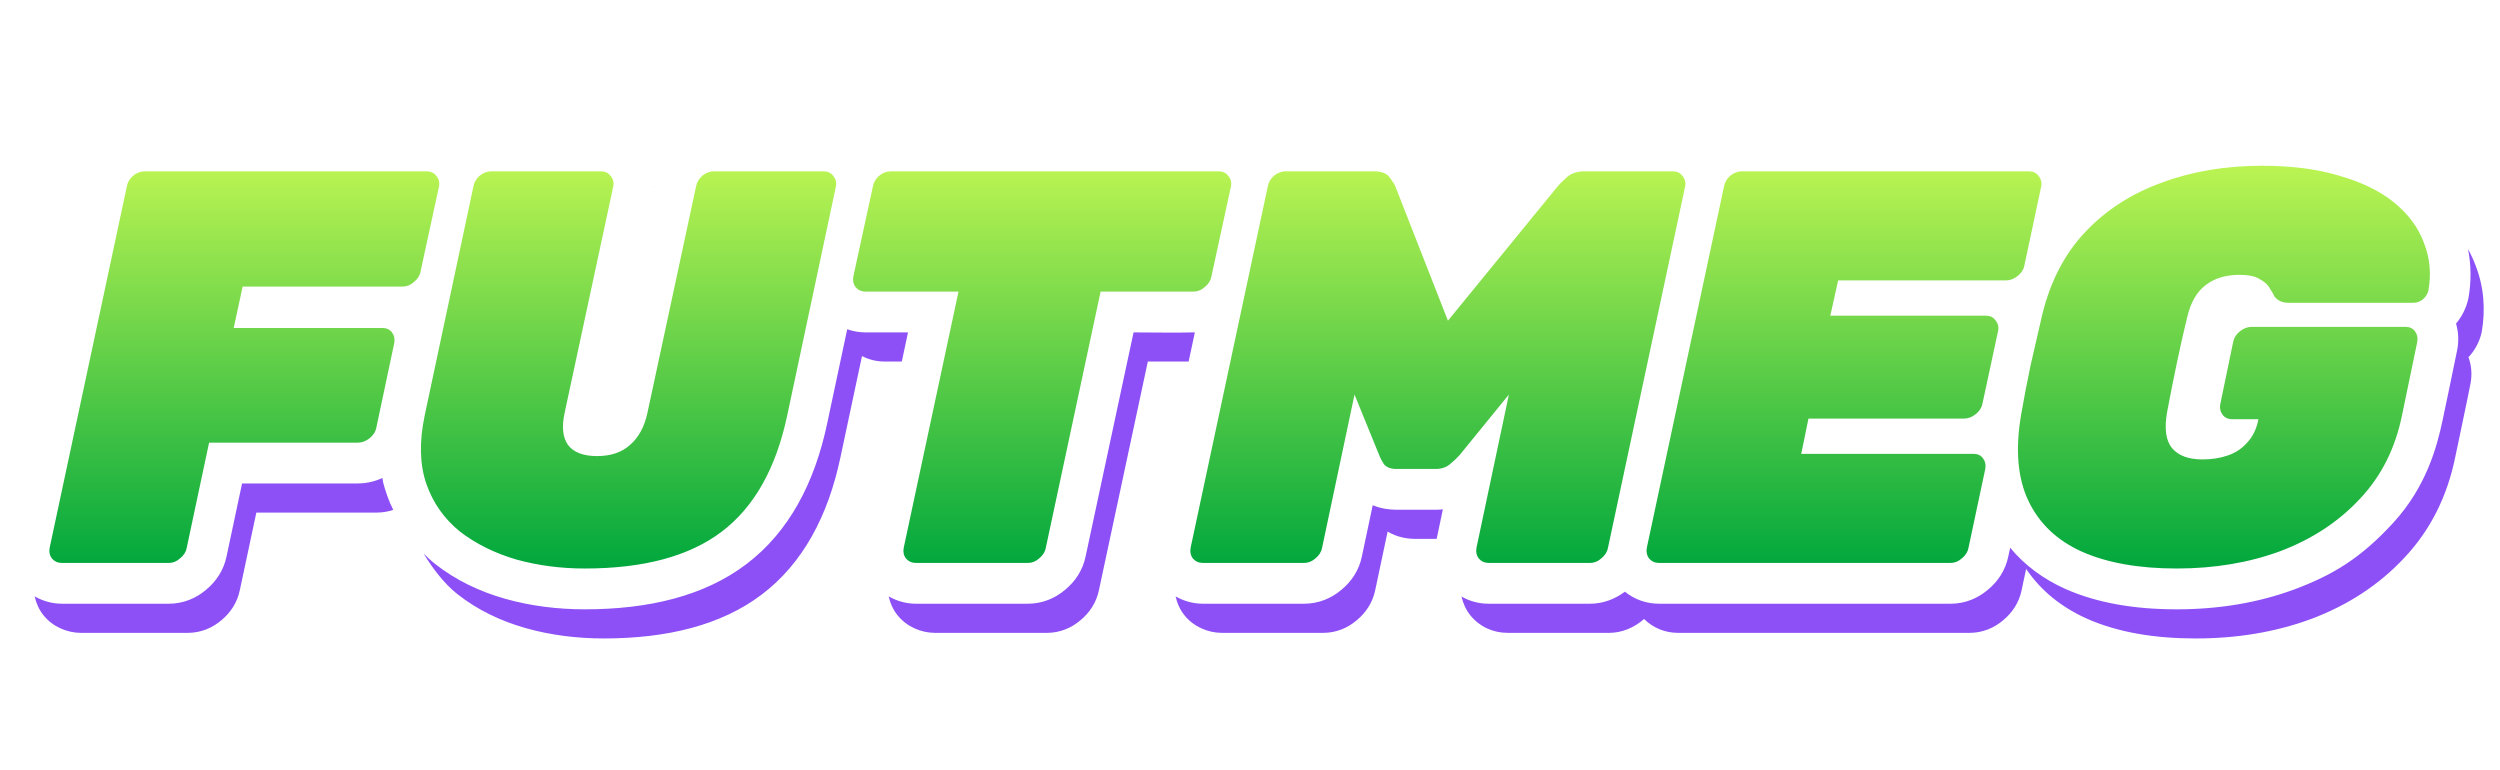
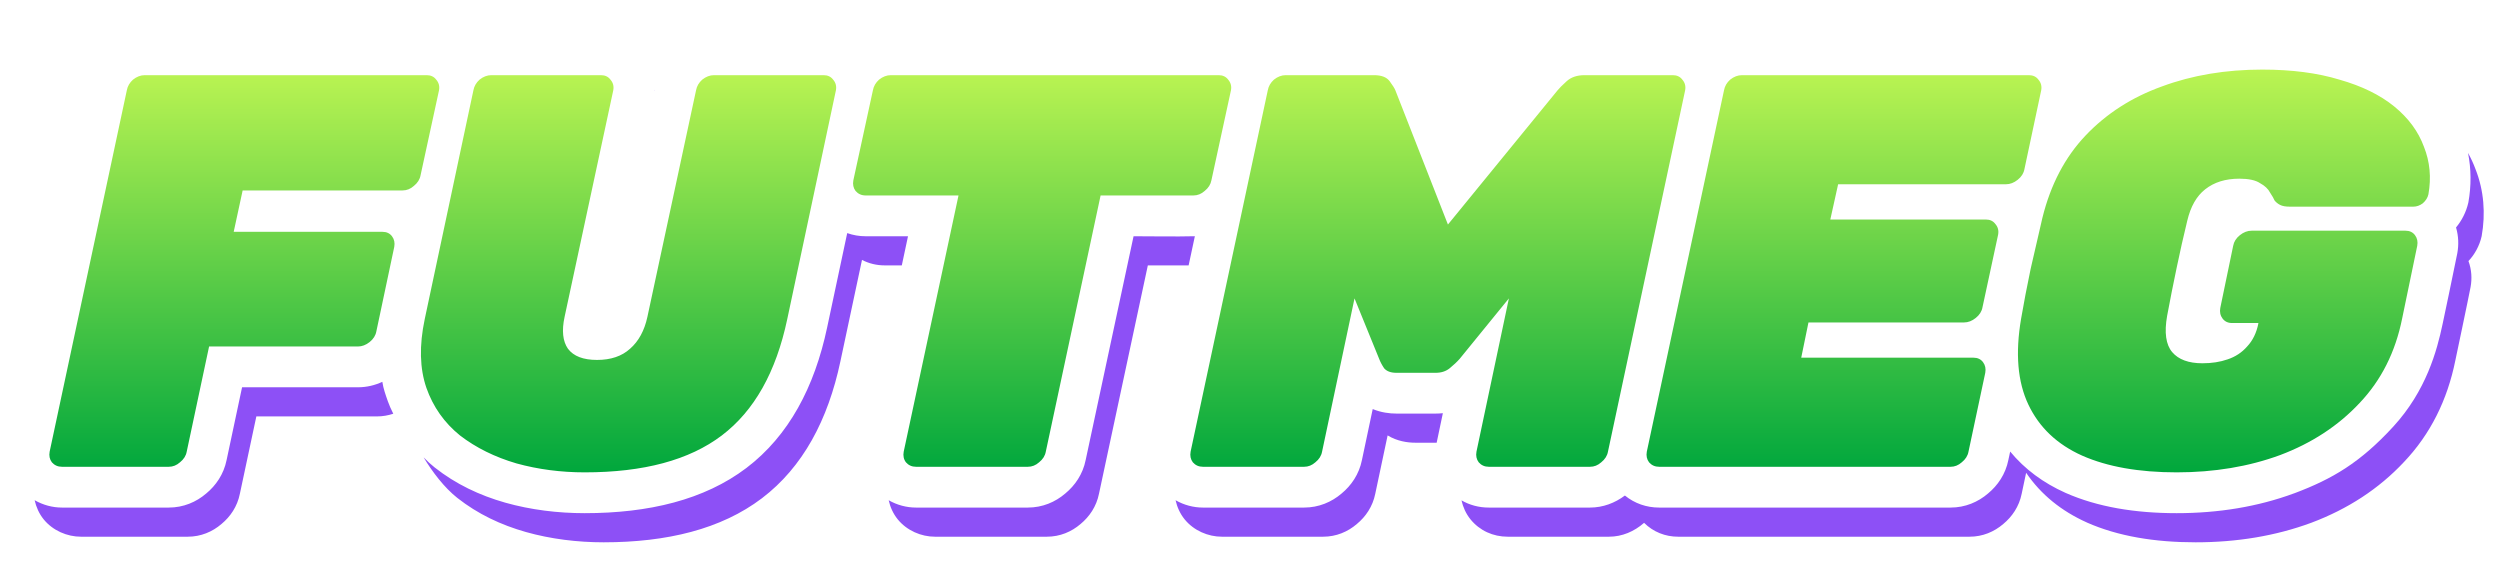
- <svg xmlns="http://www.w3.org/2000/svg" width="104" height="32" viewBox="0 0 104 32" fill="none">
-   <path d="M35.244 13.697C35.488 13.784 35.746 13.828 36.009 13.828H37.773L37.515 15.04H36.8C36.469 15.04 36.148 14.963 35.859 14.812L34.961 19.031C34.447 21.462 33.403 23.432 31.694 24.729C30.001 26.013 27.746 26.559 25.114 26.56C24.022 26.56 22.914 26.425 21.877 26.132C20.84 25.838 19.876 25.384 19.023 24.712C18.487 24.289 17.983 23.63 17.622 23.025C17.77 23.18 17.925 23.323 18.083 23.447C18.964 24.142 19.958 24.61 21.02 24.911C22.082 25.211 23.212 25.348 24.323 25.348C26.985 25.348 29.3 24.795 31.051 23.467C32.819 22.125 33.886 20.095 34.408 17.627L35.244 13.697ZM102.67 10.362C102.79 10.579 102.896 10.806 102.983 11.042C103.331 11.924 103.405 12.883 103.237 13.824C103.147 14.231 102.938 14.597 102.688 14.86C102.82 15.217 102.84 15.591 102.776 15.94C102.713 16.29 102.144 18.986 102.141 19.001C101.812 20.633 101.11 22.054 100.011 23.213C98.961 24.337 97.665 25.177 96.156 25.745L96.147 25.748C94.664 26.296 93.055 26.56 91.338 26.56C89.637 26.56 88.111 26.309 86.817 25.738L86.814 25.736L86.811 25.734C85.759 25.263 84.902 24.574 84.287 23.667L84.102 24.54C83.995 25.075 83.701 25.496 83.336 25.798C82.961 26.12 82.481 26.327 81.933 26.327H69.808C69.281 26.327 68.778 26.132 68.394 25.75C67.986 26.108 67.482 26.327 66.935 26.327H62.722C62.113 26.327 61.554 26.075 61.172 25.604C60.982 25.369 60.861 25.095 60.798 24.815C61.137 25.011 61.525 25.115 61.932 25.115H66.144C66.684 25.115 67.181 24.925 67.596 24.614C68.002 24.946 68.501 25.115 69.018 25.115H81.143C81.754 25.115 82.29 24.884 82.704 24.527C83.103 24.197 83.429 23.73 83.548 23.136L83.623 22.785C84.229 23.52 85.006 24.091 85.921 24.501L85.923 24.503H85.925L85.928 24.505H85.93C87.263 25.093 88.825 25.348 90.548 25.348C92.29 25.348 93.927 25.08 95.44 24.521L95.45 24.518H95.451C97.026 23.925 98.183 23.246 99.557 21.751C100.93 20.256 101.379 18.587 101.612 17.48C101.66 17.255 101.769 16.738 101.882 16.196C102.032 15.478 102.192 14.709 102.225 14.529C102.287 14.187 102.277 13.82 102.171 13.463C102.406 13.182 102.595 12.82 102.684 12.422L102.686 12.412C102.807 11.729 102.805 11.034 102.67 10.362ZM15.905 19.884C15.946 20.163 16.043 20.432 16.136 20.697C16.189 20.85 16.267 21.024 16.36 21.211C16.149 21.282 15.921 21.323 15.677 21.323H10.664L9.979 24.539C9.873 25.074 9.579 25.496 9.214 25.798C8.839 26.12 8.358 26.327 7.811 26.327H3.366C2.793 26.327 2.198 26.074 1.816 25.604C1.625 25.368 1.504 25.091 1.441 24.809C1.791 25.009 2.187 25.115 2.575 25.115H7.021C7.63 25.115 8.164 24.885 8.578 24.53C8.979 24.199 9.307 23.732 9.427 23.136L10.07 20.111H14.887C15.262 20.111 15.604 20.024 15.905 19.884ZM49.447 15.04H47.75L45.718 24.539C45.611 25.074 45.317 25.496 44.952 25.798C44.578 26.12 44.097 26.327 43.549 26.327H38.894C38.321 26.327 37.726 26.073 37.345 25.604C37.154 25.368 37.031 25.091 36.969 24.81C37.318 25.01 37.715 25.115 38.103 25.115H42.758C43.367 25.115 43.902 24.885 44.315 24.53C44.716 24.199 45.045 23.732 45.164 23.136L47.156 13.828C48.005 13.828 48.857 13.848 49.706 13.827L49.447 15.04ZM57.105 21.017C57.455 21.162 57.806 21.205 58.092 21.205H59.721C59.821 21.205 59.922 21.2 60.023 21.189L59.765 22.417H58.882C58.544 22.417 58.117 22.352 57.725 22.113L57.211 24.54C57.104 25.075 56.81 25.497 56.444 25.799C56.07 26.121 55.589 26.327 55.042 26.327H50.829C50.256 26.327 49.661 26.073 49.28 25.604C49.089 25.368 48.967 25.091 48.904 24.81C49.254 25.01 49.651 25.115 50.039 25.115H54.251C54.86 25.115 55.395 24.885 55.809 24.531C56.21 24.2 56.538 23.732 56.657 23.136L57.105 21.017ZM27.22 7.746L27.213 7.782C27.214 7.768 27.212 7.754 27.213 7.739C27.215 7.742 27.218 7.744 27.22 7.746Z" fill="#8D50F6" style="fill:#8D50F6;fill:color(display-p3 0.553 0.314 0.964);fill-opacity:1;" />
-   <path d="M25 7.127C25.171 7.127 25.302 7.189 25.395 7.313C25.504 7.438 25.543 7.585 25.512 7.756L23.487 17.181C23.363 17.755 23.41 18.198 23.627 18.508C23.86 18.818 24.263 18.973 24.837 18.973C25.411 18.973 25.869 18.818 26.21 18.508C26.567 18.198 26.808 17.755 26.932 17.181L28.956 7.756C28.987 7.585 29.073 7.438 29.213 7.313C29.368 7.189 29.531 7.127 29.701 7.127H34.263C34.433 7.127 34.565 7.189 34.658 7.313C34.767 7.438 34.805 7.585 34.774 7.756L32.75 17.274C32.285 19.477 31.377 21.091 30.027 22.115C28.677 23.139 26.777 23.65 24.325 23.65C23.332 23.65 22.386 23.526 21.486 23.278C20.587 23.015 19.803 22.627 19.136 22.115C18.484 21.588 18.018 20.928 17.739 20.137C17.46 19.33 17.436 18.376 17.669 17.274L19.694 7.756C19.725 7.585 19.811 7.438 19.95 7.313C20.105 7.189 20.268 7.127 20.439 7.127H25ZM94.11 6.895C95.336 6.895 96.406 7.034 97.321 7.313C98.252 7.577 99.013 7.95 99.603 8.431C100.192 8.912 100.603 9.47 100.836 10.106C101.084 10.727 101.146 11.386 101.022 12.084C100.991 12.224 100.913 12.348 100.789 12.457C100.665 12.55 100.533 12.597 100.394 12.597H95.25C95.08 12.597 94.948 12.573 94.855 12.526C94.762 12.48 94.684 12.417 94.622 12.34C94.591 12.262 94.528 12.154 94.436 12.015C94.358 11.86 94.218 11.728 94.017 11.619C93.831 11.495 93.544 11.433 93.156 11.433C92.582 11.433 92.109 11.58 91.736 11.875C91.38 12.154 91.131 12.588 90.991 13.178C90.836 13.814 90.689 14.466 90.55 15.133C90.41 15.8 90.277 16.468 90.153 17.135C90.029 17.833 90.1 18.337 90.363 18.648C90.627 18.958 91.046 19.112 91.62 19.112C92.008 19.112 92.357 19.059 92.667 18.95C92.993 18.842 93.264 18.662 93.481 18.414C93.714 18.166 93.87 17.848 93.947 17.46V17.438H92.853C92.683 17.438 92.551 17.375 92.458 17.251C92.365 17.127 92.333 16.979 92.364 16.809L92.9 14.226C92.931 14.055 93.024 13.907 93.179 13.783C93.334 13.659 93.497 13.597 93.668 13.597H100.068C100.239 13.597 100.371 13.659 100.464 13.783C100.557 13.907 100.588 14.055 100.557 14.226L99.929 17.251C99.649 18.647 99.059 19.818 98.159 20.765C97.275 21.711 96.173 22.433 94.855 22.93C93.552 23.41 92.117 23.65 90.55 23.65C88.983 23.65 87.671 23.419 86.616 22.953C85.577 22.488 84.832 21.781 84.382 20.835C83.932 19.889 83.831 18.694 84.079 17.251C84.188 16.615 84.32 15.924 84.476 15.18C84.646 14.435 84.809 13.729 84.964 13.062C85.305 11.681 85.903 10.54 86.756 9.641C87.625 8.725 88.688 8.043 89.944 7.593C91.201 7.127 92.59 6.895 94.11 6.895ZM17.751 7.127C17.922 7.127 18.053 7.189 18.146 7.313C18.255 7.438 18.294 7.585 18.263 7.756L17.495 11.293C17.464 11.464 17.371 11.611 17.216 11.735C17.076 11.86 16.921 11.922 16.75 11.922H10.094L9.722 13.644H15.912C16.083 13.644 16.215 13.706 16.308 13.83C16.401 13.954 16.432 14.101 16.401 14.271L15.656 17.786C15.625 17.957 15.532 18.104 15.377 18.229C15.222 18.352 15.059 18.414 14.889 18.414H8.698L7.767 22.79C7.736 22.961 7.642 23.108 7.487 23.232C7.348 23.356 7.193 23.418 7.022 23.418H2.577C2.407 23.418 2.267 23.356 2.158 23.232C2.065 23.108 2.034 22.961 2.065 22.79L5.276 7.756C5.307 7.585 5.394 7.438 5.533 7.313C5.688 7.189 5.851 7.127 6.021 7.127H17.751ZM50.696 7.127C50.867 7.127 50.999 7.189 51.092 7.313C51.2 7.438 51.239 7.585 51.208 7.756L50.394 11.503C50.362 11.673 50.269 11.82 50.114 11.944C49.975 12.068 49.819 12.131 49.648 12.131H45.785L43.505 22.79C43.474 22.961 43.381 23.108 43.226 23.232C43.086 23.357 42.93 23.418 42.76 23.418H38.105C37.935 23.418 37.795 23.356 37.687 23.232C37.593 23.108 37.563 22.961 37.594 22.79L39.874 12.131H36.011C35.84 12.131 35.7 12.068 35.592 11.944C35.499 11.82 35.468 11.673 35.499 11.503L36.313 7.756C36.344 7.585 36.43 7.438 36.569 7.313C36.724 7.189 36.887 7.127 37.058 7.127H50.696ZM57.162 7.127C57.472 7.127 57.689 7.212 57.813 7.383C57.938 7.553 58.016 7.678 58.047 7.756L60.234 13.341L64.796 7.756C64.858 7.678 64.982 7.553 65.168 7.383C65.354 7.212 65.603 7.127 65.913 7.127H69.59C69.76 7.127 69.892 7.189 69.985 7.313C70.094 7.438 70.133 7.585 70.102 7.756L66.891 22.79C66.86 22.961 66.766 23.108 66.611 23.232C66.472 23.357 66.316 23.418 66.145 23.418H61.934C61.763 23.418 61.623 23.356 61.515 23.232C61.422 23.108 61.39 22.961 61.421 22.79L62.77 16.413L60.723 18.927C60.614 19.051 60.474 19.183 60.304 19.322C60.149 19.446 59.955 19.509 59.723 19.509H58.093C57.86 19.509 57.69 19.446 57.581 19.322C57.488 19.183 57.419 19.051 57.372 18.927L56.348 16.413L54.998 22.79C54.967 22.961 54.874 23.108 54.719 23.232C54.579 23.356 54.423 23.418 54.253 23.418H50.041C49.87 23.418 49.731 23.356 49.622 23.232C49.529 23.108 49.498 22.961 49.529 22.79L52.74 7.756C52.771 7.585 52.857 7.438 52.996 7.313C53.151 7.189 53.315 7.127 53.485 7.127H57.162ZM84.402 7.127C84.573 7.127 84.705 7.189 84.798 7.313C84.906 7.438 84.945 7.585 84.914 7.756L84.216 11.037C84.185 11.208 84.092 11.355 83.936 11.479C83.781 11.603 83.619 11.665 83.448 11.665H76.466L76.141 13.132H82.61C82.781 13.132 82.913 13.194 83.006 13.317C83.114 13.441 83.153 13.589 83.122 13.76L82.471 16.785C82.44 16.956 82.347 17.103 82.191 17.227C82.036 17.352 81.873 17.414 81.702 17.414H75.232L74.931 18.88H82.099C82.269 18.88 82.401 18.942 82.494 19.066C82.587 19.191 82.618 19.338 82.587 19.509L81.889 22.79C81.858 22.961 81.764 23.108 81.609 23.232C81.47 23.356 81.315 23.418 81.144 23.418H69.019C68.848 23.418 68.709 23.356 68.601 23.232C68.508 23.108 68.476 22.961 68.507 22.79L71.719 7.756C71.75 7.585 71.835 7.438 71.975 7.313C72.13 7.189 72.293 7.127 72.464 7.127H84.402Z" fill="url(#paint0_linear_156_8739)" />
+ <svg xmlns="http://www.w3.org/2000/svg" width="104" height="24" viewBox="0 0 104 24" fill="none">
+   <path d="M35.244 9.697C35.488 9.784 35.746 9.828 36.009 9.828H37.773L37.515 11.04H36.8C36.469 11.04 36.148 10.963 35.859 10.812L34.961 15.031C34.447 17.462 33.403 19.432 31.694 20.729C30.001 22.013 27.746 22.559 25.114 22.56C24.022 22.56 22.914 22.425 21.877 22.132C20.84 21.838 19.876 21.384 19.023 20.712C18.487 20.289 17.983 19.63 17.622 19.025C17.77 19.18 17.925 19.323 18.083 19.447C18.964 20.142 19.958 20.61 21.02 20.911C22.082 21.211 23.212 21.348 24.323 21.348C26.985 21.348 29.3 20.795 31.051 19.467C32.819 18.125 33.886 16.095 34.408 13.627L35.244 9.697ZM102.67 6.362C102.79 6.579 102.896 6.806 102.983 7.042C103.331 7.924 103.405 8.883 103.237 9.824C103.147 10.231 102.938 10.597 102.688 10.86C102.82 11.217 102.84 11.591 102.776 11.94C102.713 12.29 102.144 14.986 102.141 15.001C101.812 16.633 101.11 18.054 100.011 19.213C98.961 20.337 97.665 21.177 96.156 21.745L96.147 21.748C94.664 22.296 93.055 22.56 91.338 22.56C89.637 22.56 88.111 22.309 86.817 21.738L86.814 21.736L86.811 21.734C85.759 21.263 84.902 20.574 84.287 19.667L84.102 20.54C83.995 21.075 83.701 21.496 83.336 21.798C82.961 22.12 82.481 22.327 81.933 22.327H69.808C69.281 22.327 68.778 22.132 68.394 21.75C67.986 22.108 67.482 22.327 66.935 22.327H62.722C62.113 22.327 61.554 22.075 61.172 21.604C60.982 21.369 60.861 21.095 60.798 20.815C61.137 21.011 61.525 21.115 61.932 21.115H66.144C66.684 21.115 67.181 20.925 67.596 20.614C68.002 20.946 68.501 21.115 69.018 21.115H81.143C81.754 21.115 82.29 20.884 82.704 20.527C83.103 20.197 83.429 19.73 83.548 19.136L83.623 18.785C84.229 19.52 85.006 20.091 85.921 20.501L85.923 20.503H85.925L85.928 20.505H85.93C87.263 21.093 88.825 21.348 90.548 21.348C92.29 21.348 93.927 21.08 95.44 20.521L95.45 20.518H95.451C97.026 19.925 98.183 19.246 99.557 17.751C100.93 16.256 101.379 14.587 101.612 13.479C101.66 13.255 101.769 12.738 101.882 12.196C102.032 11.478 102.192 10.709 102.225 10.529C102.287 10.187 102.277 9.82 102.171 9.463C102.406 9.182 102.595 8.82 102.684 8.422L102.686 8.412C102.807 7.729 102.805 7.035 102.67 6.362ZM15.905 15.884C15.946 16.163 16.043 16.432 16.136 16.697C16.189 16.85 16.267 17.024 16.36 17.211C16.149 17.282 15.921 17.323 15.677 17.323H10.664L9.979 20.539C9.873 21.074 9.579 21.496 9.214 21.798C8.839 22.12 8.358 22.327 7.811 22.327H3.366C2.793 22.327 2.198 22.074 1.816 21.604C1.625 21.368 1.504 21.091 1.441 20.809C1.791 21.009 2.187 21.115 2.575 21.115H7.021C7.63 21.115 8.164 20.885 8.578 20.53C8.979 20.199 9.307 19.732 9.427 19.136L10.07 16.111H14.887C15.262 16.111 15.604 16.024 15.905 15.884ZM49.447 11.04H47.75L45.718 20.539C45.611 21.074 45.317 21.496 44.952 21.798C44.578 22.12 44.097 22.327 43.549 22.327H38.894C38.321 22.327 37.726 22.073 37.345 21.604C37.154 21.368 37.031 21.091 36.969 20.81C37.318 21.01 37.715 21.115 38.103 21.115H42.758C43.367 21.115 43.902 20.885 44.315 20.53C44.716 20.199 45.045 19.732 45.164 19.136L47.156 9.828C48.005 9.828 48.857 9.848 49.706 9.827L49.447 11.04ZM57.105 17.017C57.455 17.162 57.806 17.205 58.092 17.205H59.721C59.821 17.205 59.922 17.2 60.023 17.189L59.765 18.417H58.882C58.544 18.417 58.117 18.352 57.725 18.113L57.211 20.54C57.104 21.075 56.81 21.497 56.444 21.799C56.07 22.121 55.589 22.327 55.042 22.327H50.829C50.256 22.327 49.661 22.073 49.28 21.604C49.089 21.368 48.967 21.091 48.904 20.81C49.254 21.01 49.651 21.115 50.039 21.115H54.251C54.86 21.115 55.395 20.885 55.809 20.531C56.21 20.2 56.538 19.732 56.657 19.136L57.105 17.017ZM27.22 3.746L27.213 3.782C27.214 3.768 27.212 3.754 27.213 3.739C27.215 3.742 27.218 3.744 27.22 3.746Z" fill="#8D50F6" style="fill:#8D50F6;fill:color(display-p3 0.553 0.314 0.964);fill-opacity:1;" />
+   <path d="M25 3.127C25.171 3.127 25.302 3.189 25.395 3.313C25.504 3.438 25.543 3.585 25.512 3.756L23.487 13.181C23.363 13.755 23.41 14.197 23.627 14.508C23.86 14.818 24.263 14.973 24.837 14.973C25.411 14.973 25.869 14.818 26.21 14.508C26.567 14.197 26.808 13.755 26.932 13.181L28.956 3.756C28.987 3.585 29.073 3.438 29.213 3.313C29.368 3.189 29.531 3.127 29.701 3.127H34.263C34.433 3.127 34.565 3.189 34.658 3.313C34.767 3.438 34.805 3.585 34.774 3.756L32.75 13.274C32.285 15.477 31.377 17.091 30.027 18.115C28.677 19.139 26.777 19.65 24.325 19.65C23.332 19.65 22.386 19.526 21.486 19.278C20.587 19.015 19.803 18.627 19.136 18.115C18.484 17.588 18.018 16.928 17.739 16.137C17.46 15.33 17.436 14.376 17.669 13.274L19.694 3.756C19.725 3.585 19.811 3.438 19.95 3.313C20.105 3.189 20.268 3.127 20.439 3.127H25ZM94.11 2.895C95.336 2.895 96.406 3.034 97.321 3.313C98.252 3.577 99.013 3.95 99.603 4.431C100.192 4.912 100.603 5.47 100.836 6.106C101.084 6.727 101.146 7.386 101.022 8.084C100.991 8.224 100.913 8.348 100.789 8.457C100.665 8.55 100.533 8.597 100.394 8.597H95.25C95.08 8.597 94.948 8.573 94.855 8.526C94.762 8.48 94.684 8.417 94.622 8.34C94.591 8.262 94.528 8.154 94.436 8.015C94.358 7.86 94.218 7.728 94.017 7.619C93.831 7.495 93.544 7.433 93.156 7.433C92.582 7.433 92.109 7.58 91.736 7.875C91.38 8.154 91.131 8.588 90.991 9.178C90.836 9.814 90.689 10.466 90.55 11.133C90.41 11.8 90.277 12.468 90.153 13.135C90.029 13.833 90.1 14.337 90.363 14.648C90.627 14.958 91.046 15.112 91.62 15.112C92.008 15.112 92.357 15.059 92.667 14.95C92.993 14.842 93.264 14.662 93.481 14.414C93.714 14.166 93.87 13.848 93.947 13.46V13.438H92.853C92.683 13.438 92.551 13.375 92.458 13.251C92.365 13.127 92.333 12.979 92.364 12.809L92.9 10.226C92.931 10.055 93.024 9.907 93.179 9.783C93.334 9.659 93.497 9.597 93.668 9.597H100.068C100.239 9.597 100.371 9.659 100.464 9.783C100.557 9.907 100.588 10.055 100.557 10.226L99.929 13.251C99.649 14.647 99.059 15.818 98.159 16.765C97.275 17.711 96.173 18.433 94.855 18.93C93.552 19.41 92.117 19.65 90.55 19.65C88.983 19.65 87.671 19.419 86.616 18.953C85.577 18.488 84.832 17.781 84.382 16.835C83.932 15.889 83.831 14.694 84.079 13.251C84.188 12.615 84.32 11.924 84.476 11.18C84.646 10.435 84.809 9.729 84.964 9.062C85.305 7.681 85.903 6.54 86.756 5.641C87.625 4.725 88.688 4.043 89.944 3.593C91.201 3.127 92.59 2.895 94.11 2.895ZM17.751 3.127C17.922 3.127 18.053 3.189 18.146 3.313C18.255 3.438 18.294 3.585 18.263 3.756L17.495 7.293C17.464 7.464 17.371 7.611 17.216 7.735C17.076 7.859 16.921 7.922 16.75 7.922H10.094L9.722 9.644H15.912C16.083 9.644 16.215 9.706 16.308 9.83C16.401 9.954 16.432 10.101 16.401 10.271L15.656 13.786C15.625 13.957 15.532 14.104 15.377 14.229C15.222 14.352 15.059 14.414 14.889 14.414H8.698L7.767 18.79C7.736 18.961 7.642 19.108 7.487 19.232C7.348 19.356 7.193 19.418 7.022 19.418H2.577C2.407 19.418 2.267 19.356 2.158 19.232C2.065 19.108 2.034 18.961 2.065 18.79L5.276 3.756C5.307 3.585 5.394 3.438 5.533 3.313C5.688 3.189 5.851 3.127 6.021 3.127H17.751ZM50.696 3.127C50.867 3.127 50.999 3.189 51.092 3.313C51.2 3.438 51.239 3.585 51.208 3.756L50.394 7.503C50.362 7.673 50.269 7.82 50.114 7.944C49.975 8.068 49.819 8.131 49.648 8.131H45.785L43.505 18.79C43.474 18.961 43.381 19.108 43.226 19.232C43.086 19.357 42.93 19.418 42.76 19.418H38.105C37.935 19.418 37.795 19.356 37.687 19.232C37.593 19.108 37.563 18.961 37.594 18.79L39.874 8.131H36.011C35.84 8.131 35.7 8.068 35.592 7.944C35.499 7.82 35.468 7.673 35.499 7.503L36.313 3.756C36.344 3.585 36.43 3.438 36.569 3.313C36.724 3.189 36.887 3.127 37.058 3.127H50.696ZM57.162 3.127C57.472 3.127 57.689 3.212 57.813 3.383C57.938 3.553 58.016 3.678 58.047 3.756L60.234 9.341L64.796 3.756C64.858 3.678 64.982 3.553 65.168 3.383C65.354 3.212 65.603 3.127 65.913 3.127H69.59C69.76 3.127 69.892 3.189 69.985 3.313C70.094 3.438 70.133 3.585 70.102 3.756L66.891 18.79C66.86 18.961 66.766 19.108 66.611 19.232C66.472 19.357 66.316 19.418 66.145 19.418H61.934C61.763 19.418 61.623 19.356 61.515 19.232C61.422 19.108 61.39 18.961 61.421 18.79L62.77 12.413L60.723 14.927C60.614 15.051 60.474 15.183 60.304 15.322C60.149 15.446 59.955 15.509 59.723 15.509H58.093C57.86 15.509 57.69 15.446 57.581 15.322C57.488 15.183 57.419 15.051 57.372 14.927L56.348 12.413L54.998 18.79C54.967 18.961 54.874 19.108 54.719 19.232C54.579 19.356 54.423 19.418 54.253 19.418H50.041C49.87 19.418 49.731 19.356 49.622 19.232C49.529 19.108 49.498 18.961 49.529 18.79L52.74 3.756C52.771 3.585 52.857 3.438 52.996 3.313C53.151 3.189 53.315 3.127 53.485 3.127H57.162ZM84.402 3.127C84.573 3.127 84.705 3.189 84.798 3.313C84.906 3.438 84.945 3.585 84.914 3.756L84.216 7.037C84.185 7.208 84.092 7.355 83.936 7.479C83.781 7.603 83.619 7.665 83.448 7.665H76.466L76.141 9.132H82.61C82.781 9.132 82.913 9.193 83.006 9.317C83.114 9.441 83.153 9.589 83.122 9.76L82.471 12.785C82.44 12.956 82.347 13.103 82.191 13.227C82.036 13.352 81.873 13.414 81.702 13.414H75.232L74.931 14.88H82.099C82.269 14.88 82.401 14.942 82.494 15.066C82.587 15.191 82.618 15.338 82.587 15.509L81.889 18.79C81.858 18.961 81.764 19.108 81.609 19.232C81.47 19.356 81.315 19.418 81.144 19.418H69.019C68.848 19.418 68.709 19.356 68.601 19.232C68.508 19.108 68.476 18.961 68.507 18.79L71.719 3.756C71.75 3.585 71.835 3.438 71.975 3.313C72.13 3.189 72.293 3.127 72.464 3.127H84.402Z" fill="url(#paint0_linear_156_8739)" />
  <defs>
-     <linearGradient id="paint0_linear_156_8739" x1="45.514" y1="6.895" x2="45.514" y2="23.65" gradientUnits="userSpaceOnUse">
+     <linearGradient id="paint0_linear_156_8739" x1="45.514" y1="2.895" x2="45.514" y2="19.65" gradientUnits="userSpaceOnUse">
      <stop stop-color="#BBF452" style="stop-color:#BBF452;stop-color:color(display-p3 0.733 0.957 0.322);stop-opacity:1;" />
      <stop offset="1" stop-color="#00A73D" style="stop-color:#00A73D;stop-color:color(display-p3 0 0.655 0.239);stop-opacity:1;" />
    </linearGradient>
  </defs>
</svg>
